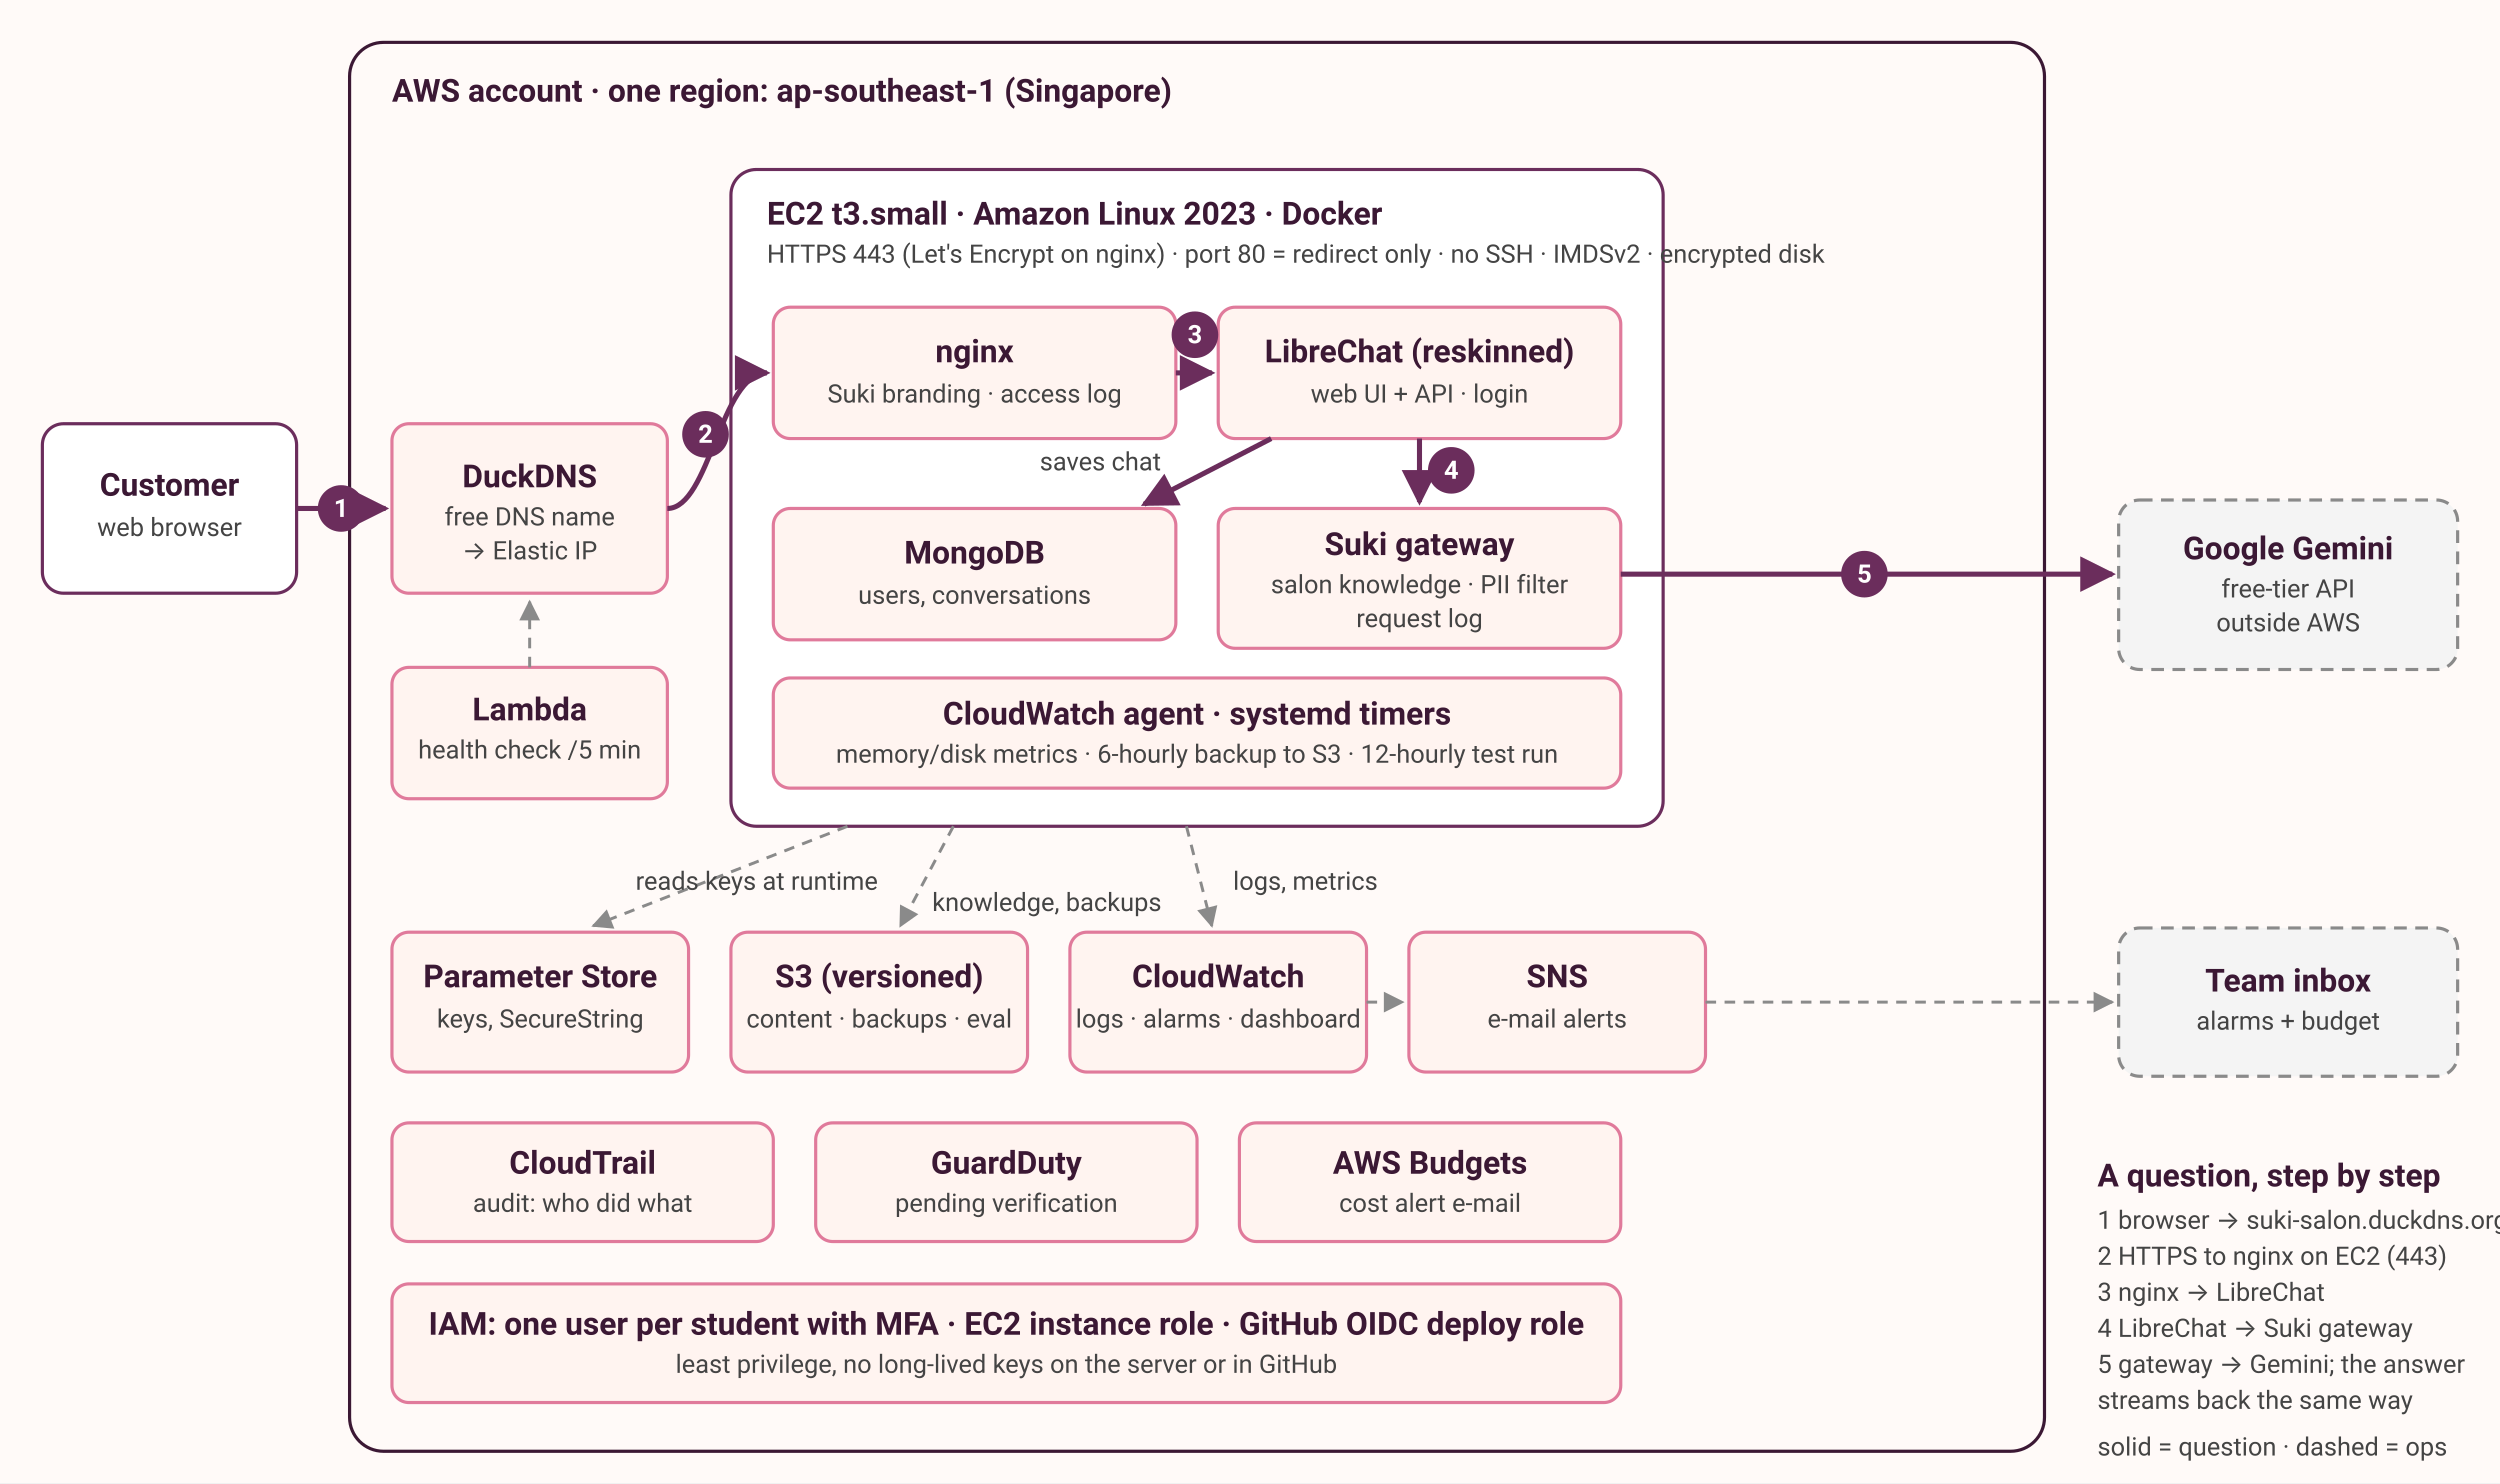
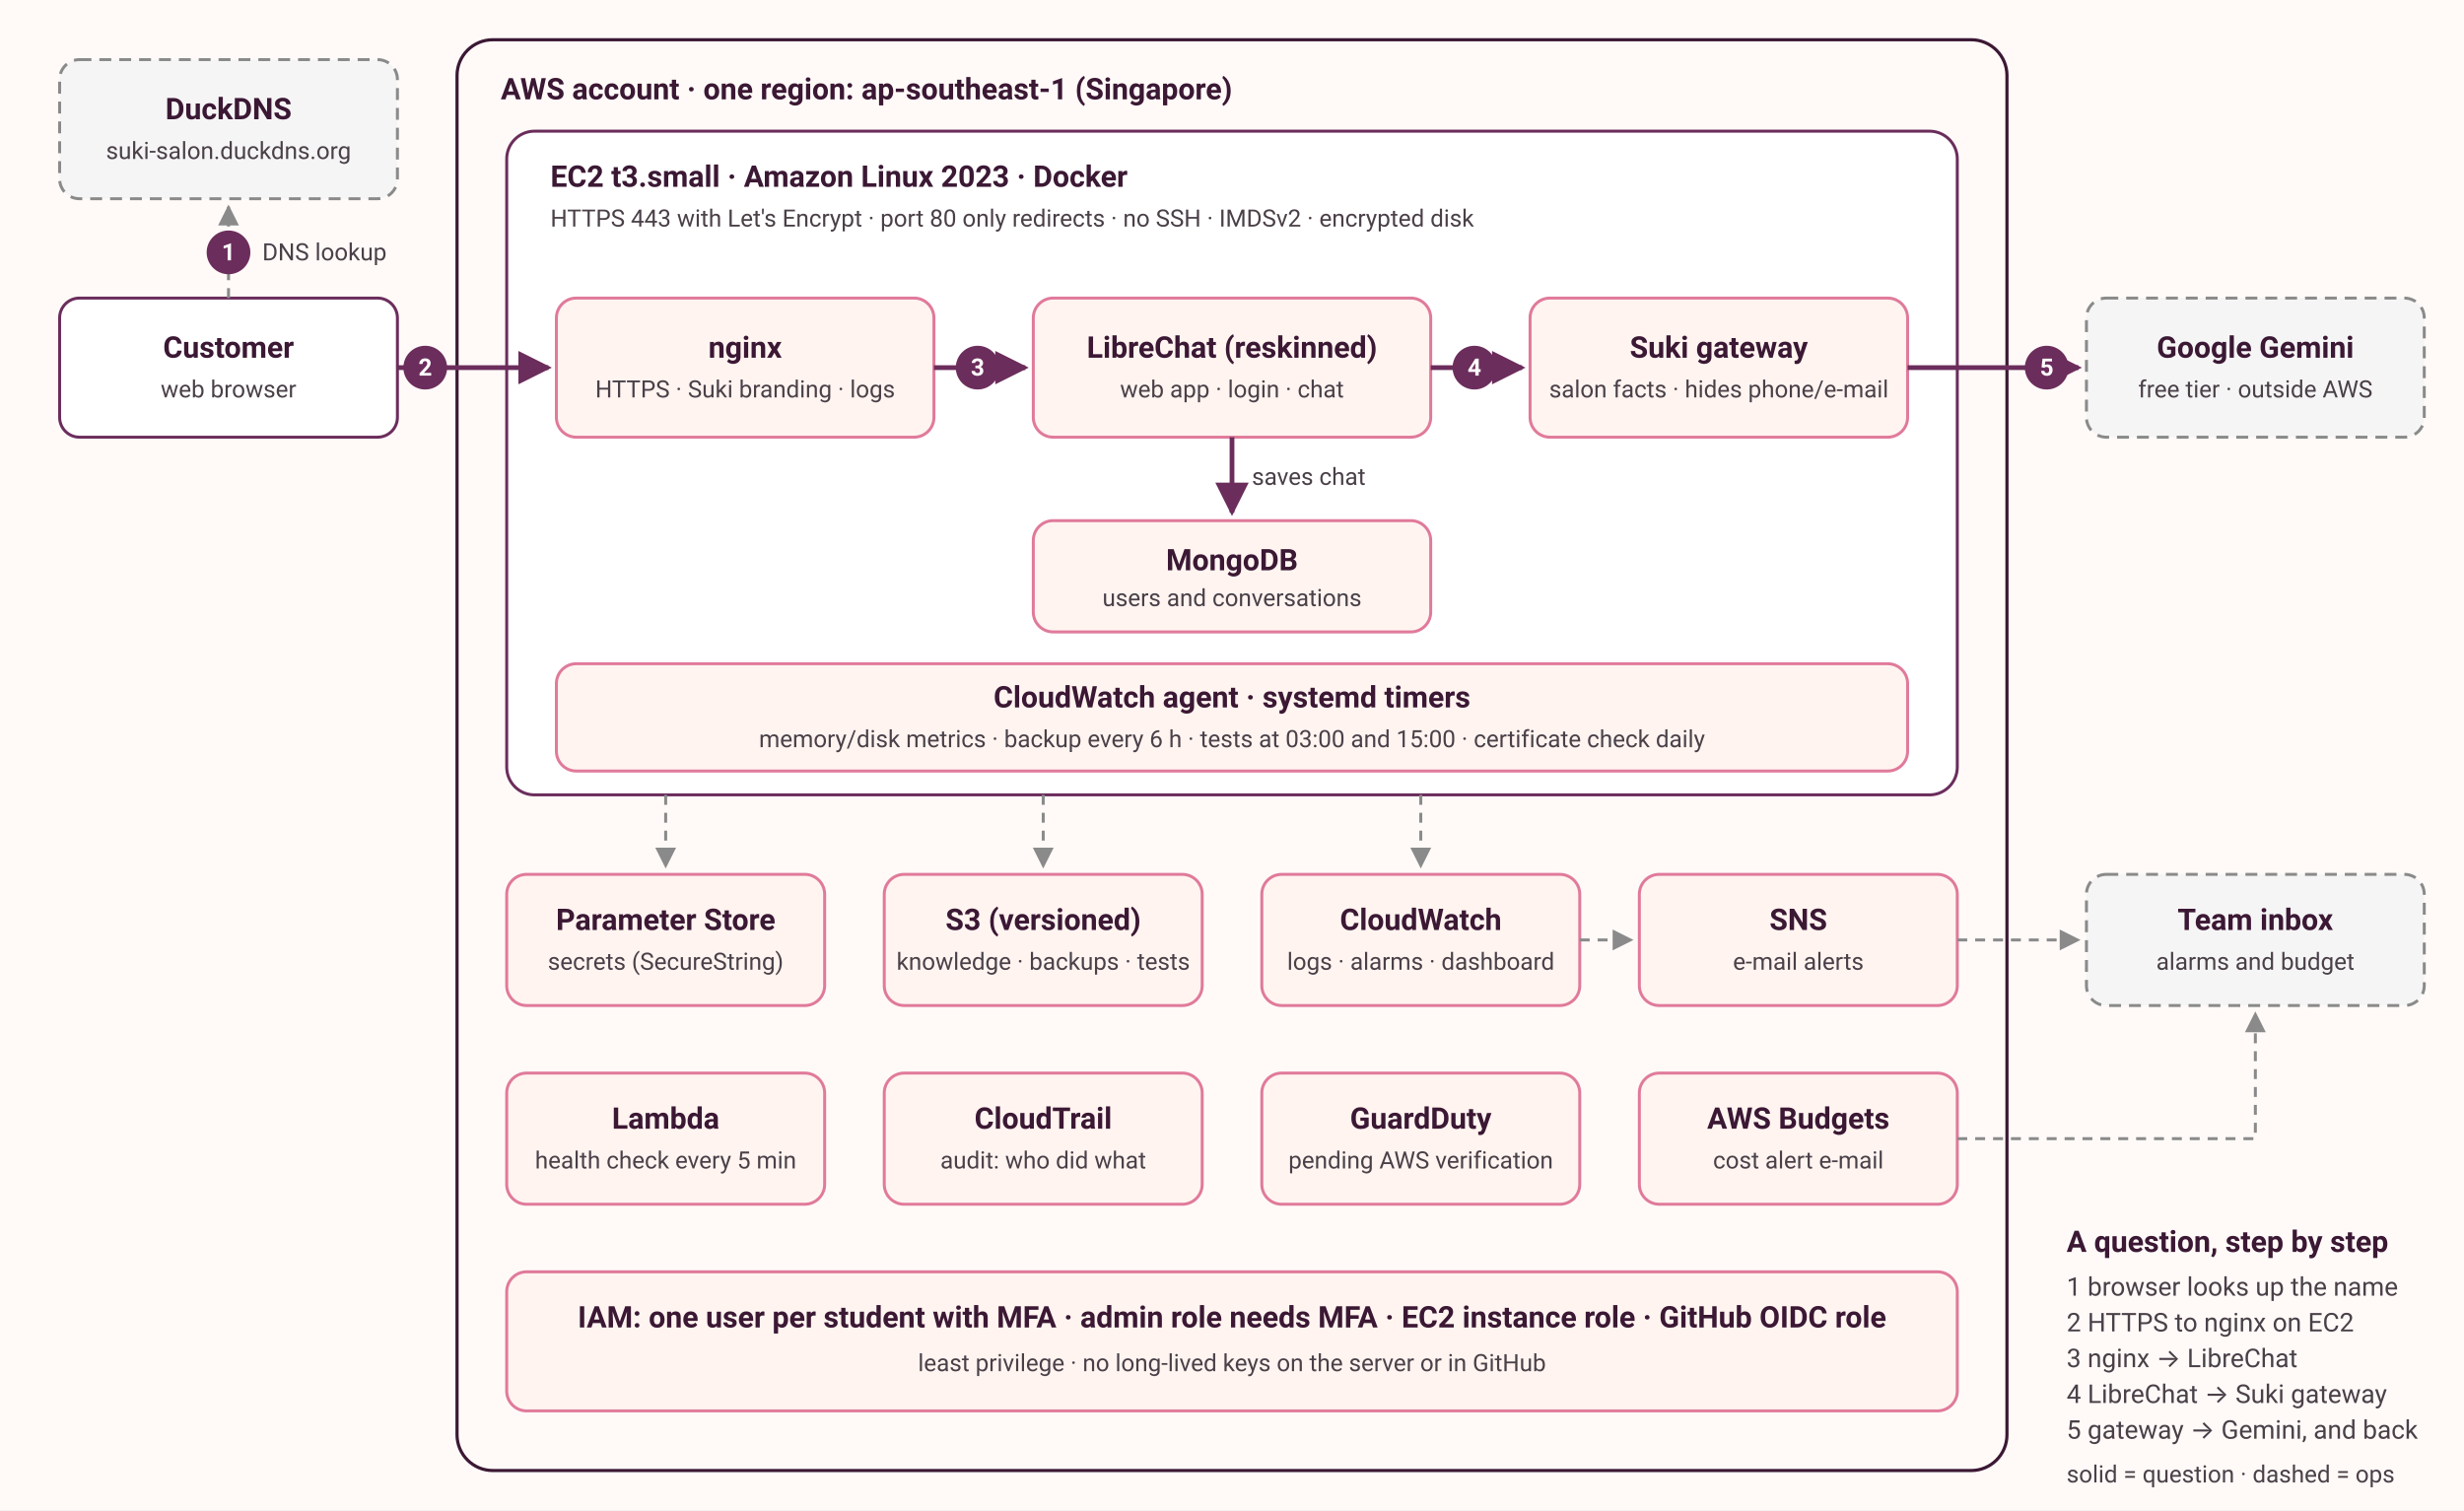
- <svg xmlns="http://www.w3.org/2000/svg" viewBox="0 0 1180 700" font-family="system-ui,-apple-system,Segoe UI,Roboto,sans-serif" role="img" aria-labelledby="t d">
+ <svg xmlns="http://www.w3.org/2000/svg" viewBox="0 0 1240 760" font-family="Segoe UI,system-ui,-apple-system,Roboto,sans-serif" role="img" aria-labelledby="t d">
  <defs>
-     <marker id="a" viewBox="0 0 10 10" refX="9" refY="5" markerWidth="7" markerHeight="7" orient="auto-start-reverse">
+     <marker id="a" viewBox="0 0 10 10" refX="9" refY="5" markerWidth="7" markerHeight="7" orient="auto">
      <path d="M0 0L10 5L0 10z" fill="#6B2D5C" />
    </marker>
-     <marker id="g" viewBox="0 0 10 10" refX="9" refY="5" markerWidth="7" markerHeight="7" orient="auto-start-reverse">
+     <marker id="g" viewBox="0 0 10 10" refX="9" refY="5" markerWidth="7" markerHeight="7" orient="auto">
      <path d="M0 0L10 5L0 10z" fill="#8a8a8a" />
    </marker>
    <style>
      .box{fill:#fff;stroke:#6B2D5C;stroke-width:1.5}
      .svc{fill:#FFF4F0;stroke:#E07A9B;stroke-width:1.5}
-       .ext{fill:#f4f4f4;stroke:#8a8a8a;stroke-width:1.5;stroke-dasharray:6 4}
+       .ext{fill:#f5f5f5;stroke:#8a8a8a;stroke-width:1.5;stroke-dasharray:6 4}
      .h{font-size:15px;font-weight:700;fill:#3b1834}
-       .s{font-size:12px;fill:#444}
+       .s{font-size:12px;fill:#4a4048}
+       .t{font-size:13px;fill:#4a4048}
      .n{font-size:12px;font-weight:700;fill:#fff}
      .flow{stroke:#6B2D5C;stroke-width:2.4;fill:none;marker-end:url(#a)}
-       .ops{stroke:#8a8a8a;stroke-width:1.4;fill:none;stroke-dasharray:5 4;marker-end:url(#g)}
+       .ops{stroke:#8a8a8a;stroke-width:1.5;fill:none;stroke-dasharray:5 4;marker-end:url(#g)}
+       .dot{fill:#6B2D5C}
    </style>
  </defs>
-   <rect width="1180" height="700" fill="#fffaf8" />
-   <rect x="165" y="20" width="800" height="665" rx="16" fill="none" stroke="#3b1834" stroke-width="1.5" />
-   <text class="h" x="185" y="48">AWS account · one region: ap-southeast-1 (Singapore)</text>
-   <rect class="box" x="20" y="200" width="120" height="80" rx="10" />
-   <text class="h" x="80" y="234" text-anchor="middle">Customer</text>
-   <text class="s" x="80" y="253" text-anchor="middle">web browser</text>
-   <rect class="svc" x="185" y="200" width="130" height="80" rx="8" />
-   <text class="h" x="250" y="230" text-anchor="middle">DuckDNS</text>
-   <text class="s" x="250" y="248" text-anchor="middle">free DNS name</text>
-   <text class="s" x="250" y="264" text-anchor="middle">→ Elastic IP</text>
-   <rect class="svc" x="185" y="315" width="130" height="62" rx="8" />
-   <text class="h" x="250" y="340" text-anchor="middle">Lambda</text>
-   <text class="s" x="250" y="358" text-anchor="middle">health check /5 min</text>
-   <path class="ops" d="M250 315 V284" />
-   <rect class="box" x="345" y="80" width="440" height="310" rx="12" />
-   <text class="h" x="362" y="106">EC2 t3.small · Amazon Linux 2023 · Docker</text>
-   <text class="s" x="362" y="124">HTTPS 443 (Let's Encrypt on nginx) · port 80 = redirect only · no SSH · IMDSv2 · encrypted disk</text>
-   <rect class="svc" x="365" y="145" width="190" height="62" rx="8" />
-   <text class="h" x="460" y="171" text-anchor="middle">nginx</text>
-   <text class="s" x="460" y="190" text-anchor="middle">Suki branding · access log</text>
-   <rect class="svc" x="575" y="145" width="190" height="62" rx="8" />
-   <text class="h" x="670" y="171" text-anchor="middle">LibreChat (reskinned)</text>
-   <text class="s" x="670" y="190" text-anchor="middle">web UI + API · login</text>
-   <rect class="svc" x="365" y="240" width="190" height="62" rx="8" />
-   <text class="h" x="460" y="266" text-anchor="middle">MongoDB</text>
-   <text class="s" x="460" y="285" text-anchor="middle">users, conversations</text>
-   <rect class="svc" x="575" y="240" width="190" height="66" rx="8" />
-   <text class="h" x="670" y="262" text-anchor="middle">Suki gateway</text>
-   <text class="s" x="670" y="280" text-anchor="middle">salon knowledge · PII filter</text>
-   <text class="s" x="670" y="296" text-anchor="middle">request log</text>
-   <rect class="svc" x="365" y="320" width="400" height="52" rx="8" />
-   <text class="h" x="565" y="342" text-anchor="middle">CloudWatch agent · systemd timers</text>
-   <text class="s" x="565" y="360" text-anchor="middle">memory/disk metrics · 6-hourly backup to S3 · 12-hourly test run</text>
-   <rect class="ext" x="1000" y="236" width="160" height="80" rx="10" />
-   <text class="h" x="1080" y="264" text-anchor="middle">Google Gemini</text>
-   <text class="s" x="1080" y="282" text-anchor="middle">free-tier API</text>
-   <text class="s" x="1080" y="298" text-anchor="middle">outside AWS</text>
-   <path class="flow" d="M140 240 H182" />
-   <path class="flow" d="M315 240 C335 240 340 176 362 176" />
-   <path class="flow" d="M555 176 H572" />
-   <path class="flow" d="M670 207 V237" />
-   <path class="flow" d="M765 271 H997" />
-   <path class="flow" d="M600 207 L540 238" stroke-dasharray="0" />
-   <circle cx="161" cy="240" r="11" fill="#6B2D5C" />
-   <text class="n" x="161" y="244" text-anchor="middle">1</text>
-   <circle cx="333" cy="205" r="11" fill="#6B2D5C" />
-   <text class="n" x="333" y="209" text-anchor="middle">2</text>
-   <circle cx="564" cy="158" r="11" fill="#6B2D5C" />
-   <text class="n" x="564" y="162" text-anchor="middle">3</text>
-   <circle cx="685" cy="222" r="11" fill="#6B2D5C" />
-   <text class="n" x="685" y="226" text-anchor="middle">4</text>
-   <circle cx="880" cy="271" r="11" fill="#6B2D5C" />
-   <text class="n" x="880" y="275" text-anchor="middle">5</text>
-   <text class="s" x="548" y="222" text-anchor="end">saves chat</text>
-   <rect class="svc" x="185" y="440" width="140" height="66" rx="8" />
-   <text class="h" x="255" y="466" text-anchor="middle">Parameter Store</text>
-   <text class="s" x="255" y="485" text-anchor="middle">keys, SecureString</text>
-   <rect class="svc" x="345" y="440" width="140" height="66" rx="8" />
-   <text class="h" x="415" y="466" text-anchor="middle">S3 (versioned)</text>
-   <text class="s" x="415" y="485" text-anchor="middle">content · backups · eval</text>
-   <rect class="svc" x="505" y="440" width="140" height="66" rx="8" />
-   <text class="h" x="575" y="466" text-anchor="middle">CloudWatch</text>
-   <text class="s" x="575" y="485" text-anchor="middle">logs · alarms · dashboard</text>
-   <rect class="svc" x="665" y="440" width="140" height="66" rx="8" />
-   <text class="h" x="735" y="466" text-anchor="middle">SNS</text>
-   <text class="s" x="735" y="485" text-anchor="middle">e-mail alerts</text>
-   <path class="ops" d="M400 390 L280 437" />
-   <path class="ops" d="M450 390 L425 437" />
-   <path class="ops" d="M560 390 L572 437" />
-   <path class="ops" d="M645 473 H662" />
-   <path class="ops" d="M805 473 H997" />
-   <text class="s" x="300" y="420">reads keys at runtime</text>
-   <text class="s" x="440" y="430">knowledge, backups</text>
-   <text class="s" x="582" y="420">logs, metrics</text>
-   <rect class="svc" x="185" y="530" width="180" height="56" rx="8" />
-   <text class="h" x="275" y="554" text-anchor="middle">CloudTrail</text>
-   <text class="s" x="275" y="572" text-anchor="middle">audit: who did what</text>
-   <rect class="svc" x="385" y="530" width="180" height="56" rx="8" />
-   <text class="h" x="475" y="554" text-anchor="middle">GuardDuty</text>
-   <text class="s" x="475" y="572" text-anchor="middle">pending verification</text>
-   <rect class="svc" x="585" y="530" width="180" height="56" rx="8" />
-   <text class="h" x="675" y="554" text-anchor="middle">AWS Budgets</text>
-   <text class="s" x="675" y="572" text-anchor="middle">cost alert e-mail</text>
-   <rect class="svc" x="185" y="606" width="580" height="56" rx="8" />
-   <text class="h" x="475" y="630" text-anchor="middle">IAM: one user per student with MFA · EC2 instance role · GitHub OIDC deploy role</text>
-   <text class="s" x="475" y="648" text-anchor="middle">least privilege, no long-lived keys on the server or in GitHub</text>
-   <rect class="ext" x="1000" y="438" width="160" height="70" rx="10" />
-   <text class="h" x="1080" y="468" text-anchor="middle">Team inbox</text>
-   <text class="s" x="1080" y="486" text-anchor="middle">alarms + budget</text>
-   <text class="h" x="990" y="560">A question, step by step</text>
-   <text class="s" x="990" y="580">1 browser → suki-salon.duckdns.org</text>
-   <text class="s" x="990" y="597">2 HTTPS to nginx on EC2 (443)</text>
-   <text class="s" x="990" y="614">3 nginx → LibreChat</text>
-   <text class="s" x="990" y="631">4 LibreChat → Suki gateway</text>
-   <text class="s" x="990" y="648">5 gateway → Gemini; the answer</text>
-   <text class="s" x="990" y="665">   streams back the same way</text>
-   <text class="s" x="990" y="687">solid = question · dashed = ops</text>
+   <rect width="1240" height="760" fill="#fffaf8" />
+   <rect class="ext" x="30" y="30" width="170" height="70" rx="10" />
+   <text class="h" x="115" y="60" text-anchor="middle">DuckDNS</text>
+   <text class="s" x="115" y="80" text-anchor="middle">suki-salon.duckdns.org</text>
+   <rect class="box" x="30" y="150" width="170" height="70" rx="10" />
+   <text class="h" x="115" y="180" text-anchor="middle">Customer</text>
+   <text class="s" x="115" y="200" text-anchor="middle">web browser</text>
+   <path class="ops" d="M115 150V104" />
+   <circle class="dot" cx="115" cy="127" r="11" />
+   <text class="n" x="115" y="131" text-anchor="middle">1</text>
+   <text class="s" x="132" y="131">DNS lookup</text>
+   <rect x="230" y="20" width="780" height="720" rx="18" fill="none" stroke="#3b1834" stroke-width="1.6" />
+   <text class="h" x="252" y="50">AWS account · one region: ap-southeast-1 (Singapore)</text>
+   <rect class="box" x="255" y="66" width="730" height="334" rx="14" />
+   <text class="h" x="277" y="94">EC2 t3.small · Amazon Linux 2023 · Docker</text>
+   <text class="s" x="277" y="114">HTTPS 443 with Let's Encrypt · port 80 only redirects · no SSH · IMDSv2 · encrypted disk</text>
+   <rect class="svc" x="280" y="150" width="190" height="70" rx="10" />
+   <text class="h" x="375" y="180" text-anchor="middle">nginx</text>
+   <text class="s" x="375" y="200" text-anchor="middle">HTTPS · Suki branding · logs</text>
+   <rect class="svc" x="520" y="150" width="200" height="70" rx="10" />
+   <text class="h" x="620" y="180" text-anchor="middle">LibreChat (reskinned)</text>
+   <text class="s" x="620" y="200" text-anchor="middle">web app · login · chat</text>
+   <rect class="svc" x="770" y="150" width="190" height="70" rx="10" />
+   <text class="h" x="865" y="180" text-anchor="middle">Suki gateway</text>
+   <text class="s" x="865" y="200" text-anchor="middle">salon facts · hides phone/e-mail</text>
+   <rect class="svc" x="520" y="262" width="200" height="56" rx="10" />
+   <text class="h" x="620" y="287" text-anchor="middle">MongoDB</text>
+   <text class="s" x="620" y="305" text-anchor="middle">users and conversations</text>
+   <rect class="svc" x="280" y="334" width="680" height="54" rx="10" />
+   <text class="h" x="620" y="356" text-anchor="middle">CloudWatch agent · systemd timers</text>
+   <text class="s" x="620" y="376" text-anchor="middle">memory/disk metrics · backup every 6 h · tests at 03:00 and 15:00 · certificate check daily</text>
+   <path class="flow" d="M200 185H276" />
+   <circle class="dot" cx="214" cy="185" r="11" />
+   <text class="n" x="214" y="189" text-anchor="middle">2</text>
+   <path class="flow" d="M470 185H516" />
+   <circle class="dot" cx="492" cy="185" r="11" />
+   <text class="n" x="492" y="189" text-anchor="middle">3</text>
+   <path class="flow" d="M720 185H766" />
+   <circle class="dot" cx="742" cy="185" r="11" />
+   <text class="n" x="742" y="189" text-anchor="middle">4</text>
+   <path class="flow" d="M620 220V258" />
+   <text class="s" x="630" y="244">saves chat</text>
+   <path class="flow" d="M960 185H1046" />
+   <circle class="dot" cx="1030" cy="185" r="11" />
+   <text class="n" x="1030" y="189" text-anchor="middle">5</text>
+   <rect class="ext" x="1050" y="150" width="170" height="70" rx="10" />
+   <text class="h" x="1135" y="180" text-anchor="middle">Google Gemini</text>
+   <text class="s" x="1135" y="200" text-anchor="middle">free tier · outside AWS</text>
+   <path class="ops" d="M335 400V436" />
+   <path class="ops" d="M525 400V436" />
+   <path class="ops" d="M715 400V436" />
+   <rect class="svc" x="255" y="440" width="160" height="66" rx="10" />
+   <text class="h" x="335" y="468" text-anchor="middle">Parameter Store</text>
+   <text class="s" x="335" y="488" text-anchor="middle">secrets (SecureString)</text>
+   <rect class="svc" x="445" y="440" width="160" height="66" rx="10" />
+   <text class="h" x="525" y="468" text-anchor="middle">S3 (versioned)</text>
+   <text class="s" x="525" y="488" text-anchor="middle">knowledge · backups · tests</text>
+   <rect class="svc" x="635" y="440" width="160" height="66" rx="10" />
+   <text class="h" x="715" y="468" text-anchor="middle">CloudWatch</text>
+   <text class="s" x="715" y="488" text-anchor="middle">logs · alarms · dashboard</text>
+   <rect class="svc" x="825" y="440" width="160" height="66" rx="10" />
+   <text class="h" x="905" y="468" text-anchor="middle">SNS</text>
+   <text class="s" x="905" y="488" text-anchor="middle">e-mail alerts</text>
+   <path class="ops" d="M795 473H821" />
+   <rect class="svc" x="255" y="540" width="160" height="66" rx="10" />
+   <text class="h" x="335" y="568" text-anchor="middle">Lambda</text>
+   <text class="s" x="335" y="588" text-anchor="middle">health check every 5 min</text>
+   <rect class="svc" x="445" y="540" width="160" height="66" rx="10" />
+   <text class="h" x="525" y="568" text-anchor="middle">CloudTrail</text>
+   <text class="s" x="525" y="588" text-anchor="middle">audit: who did what</text>
+   <rect class="svc" x="635" y="540" width="160" height="66" rx="10" />
+   <text class="h" x="715" y="568" text-anchor="middle">GuardDuty</text>
+   <text class="s" x="715" y="588" text-anchor="middle">pending AWS verification</text>
+   <rect class="svc" x="825" y="540" width="160" height="66" rx="10" />
+   <text class="h" x="905" y="568" text-anchor="middle">AWS Budgets</text>
+   <text class="s" x="905" y="588" text-anchor="middle">cost alert e-mail</text>
+   <rect class="svc" x="255" y="640" width="730" height="70" rx="10" />
+   <text class="h" x="620" y="668" text-anchor="middle">IAM: one user per student with MFA · admin role needs MFA · EC2 instance role · GitHub OIDC role</text>
+   <text class="s" x="620" y="690" text-anchor="middle">least privilege · no long-lived keys on the server or in GitHub</text>
+   <rect class="ext" x="1050" y="440" width="170" height="66" rx="10" />
+   <text class="h" x="1135" y="468" text-anchor="middle">Team inbox</text>
+   <text class="s" x="1135" y="488" text-anchor="middle">alarms and budget</text>
+   <path class="ops" d="M985 473H1046" />
+   <path class="ops" d="M985 573H1135V510" />
+   <text class="h" x="1040" y="630">A question, step by step</text>
+   <text class="t" x="1040" y="652">1 browser looks up the name</text>
+   <text class="t" x="1040" y="670">2 HTTPS to nginx on EC2</text>
+   <text class="t" x="1040" y="688">3 nginx → LibreChat</text>
+   <text class="t" x="1040" y="706">4 LibreChat → Suki gateway</text>
+   <text class="t" x="1040" y="724">5 gateway → Gemini, and back</text>
+   <text class="s" x="1040" y="746">solid = question · dashed = ops</text>
</svg>
